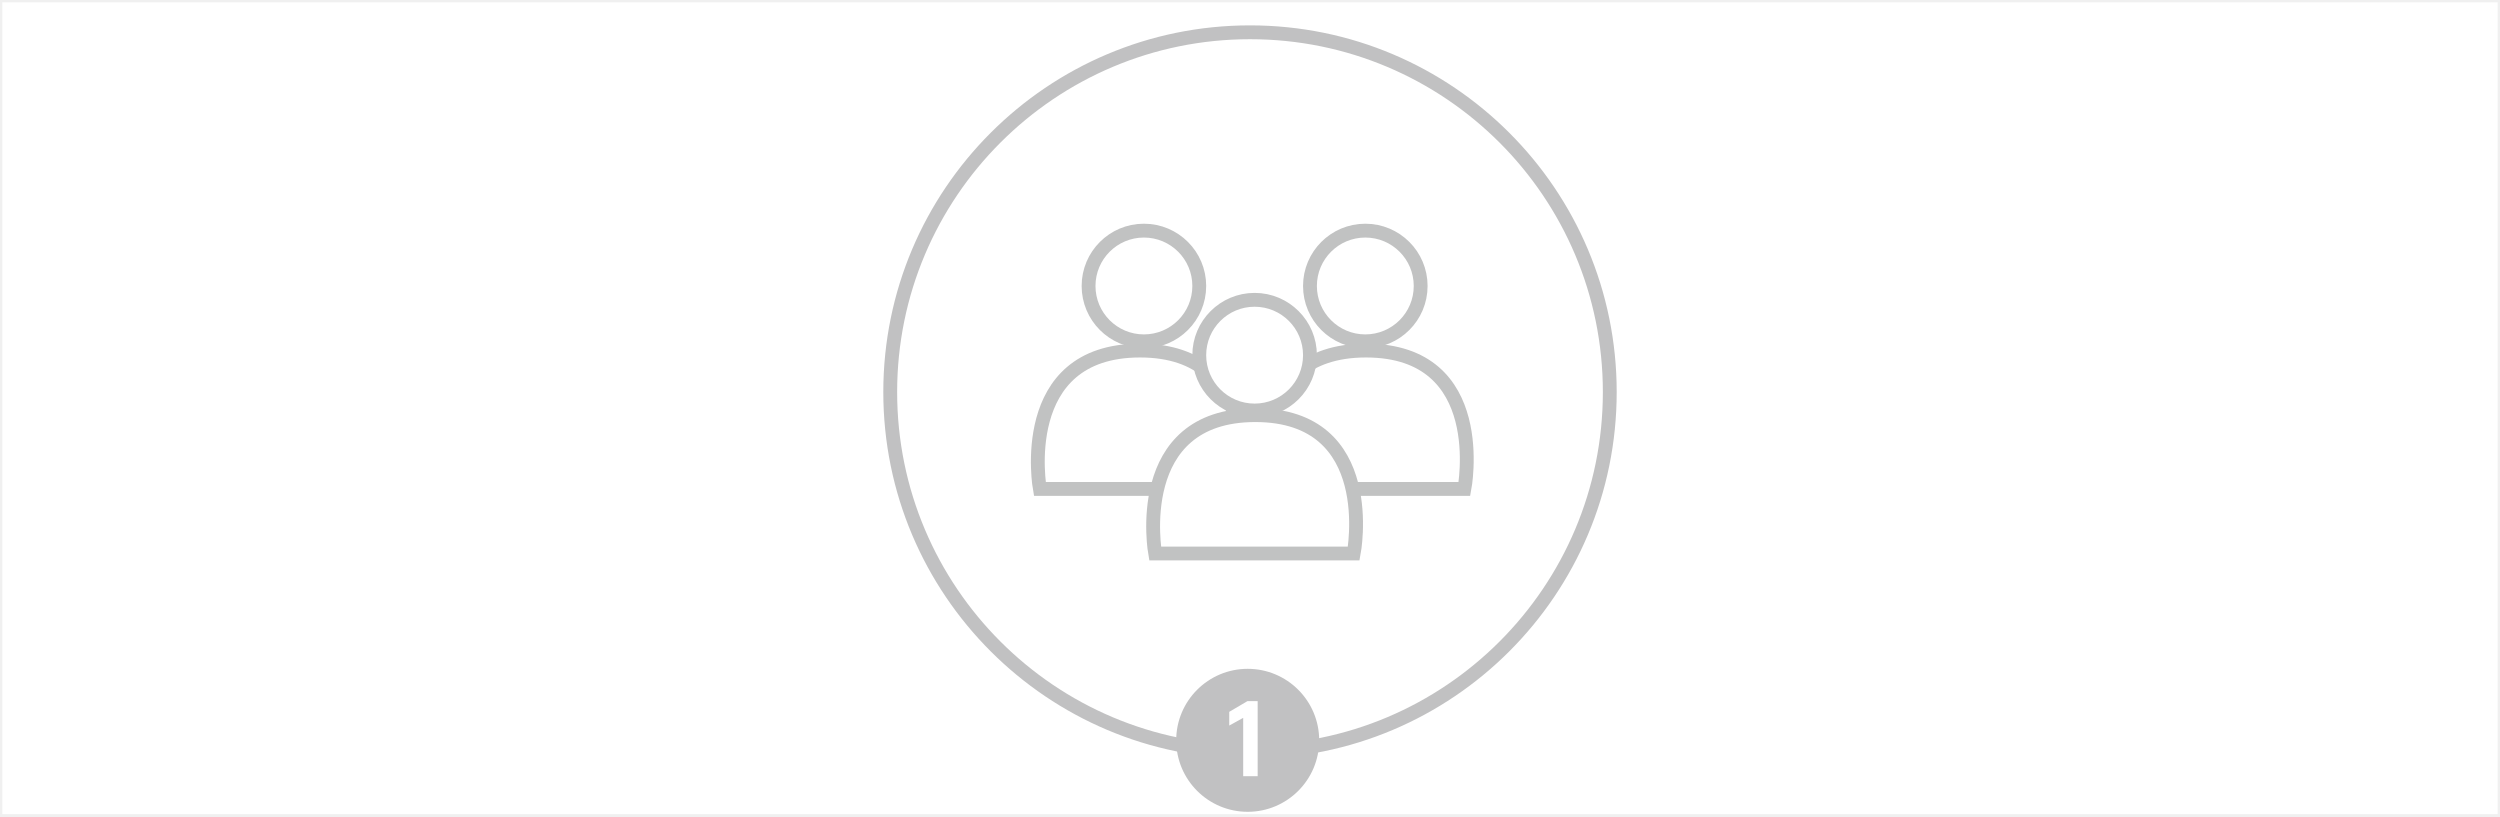
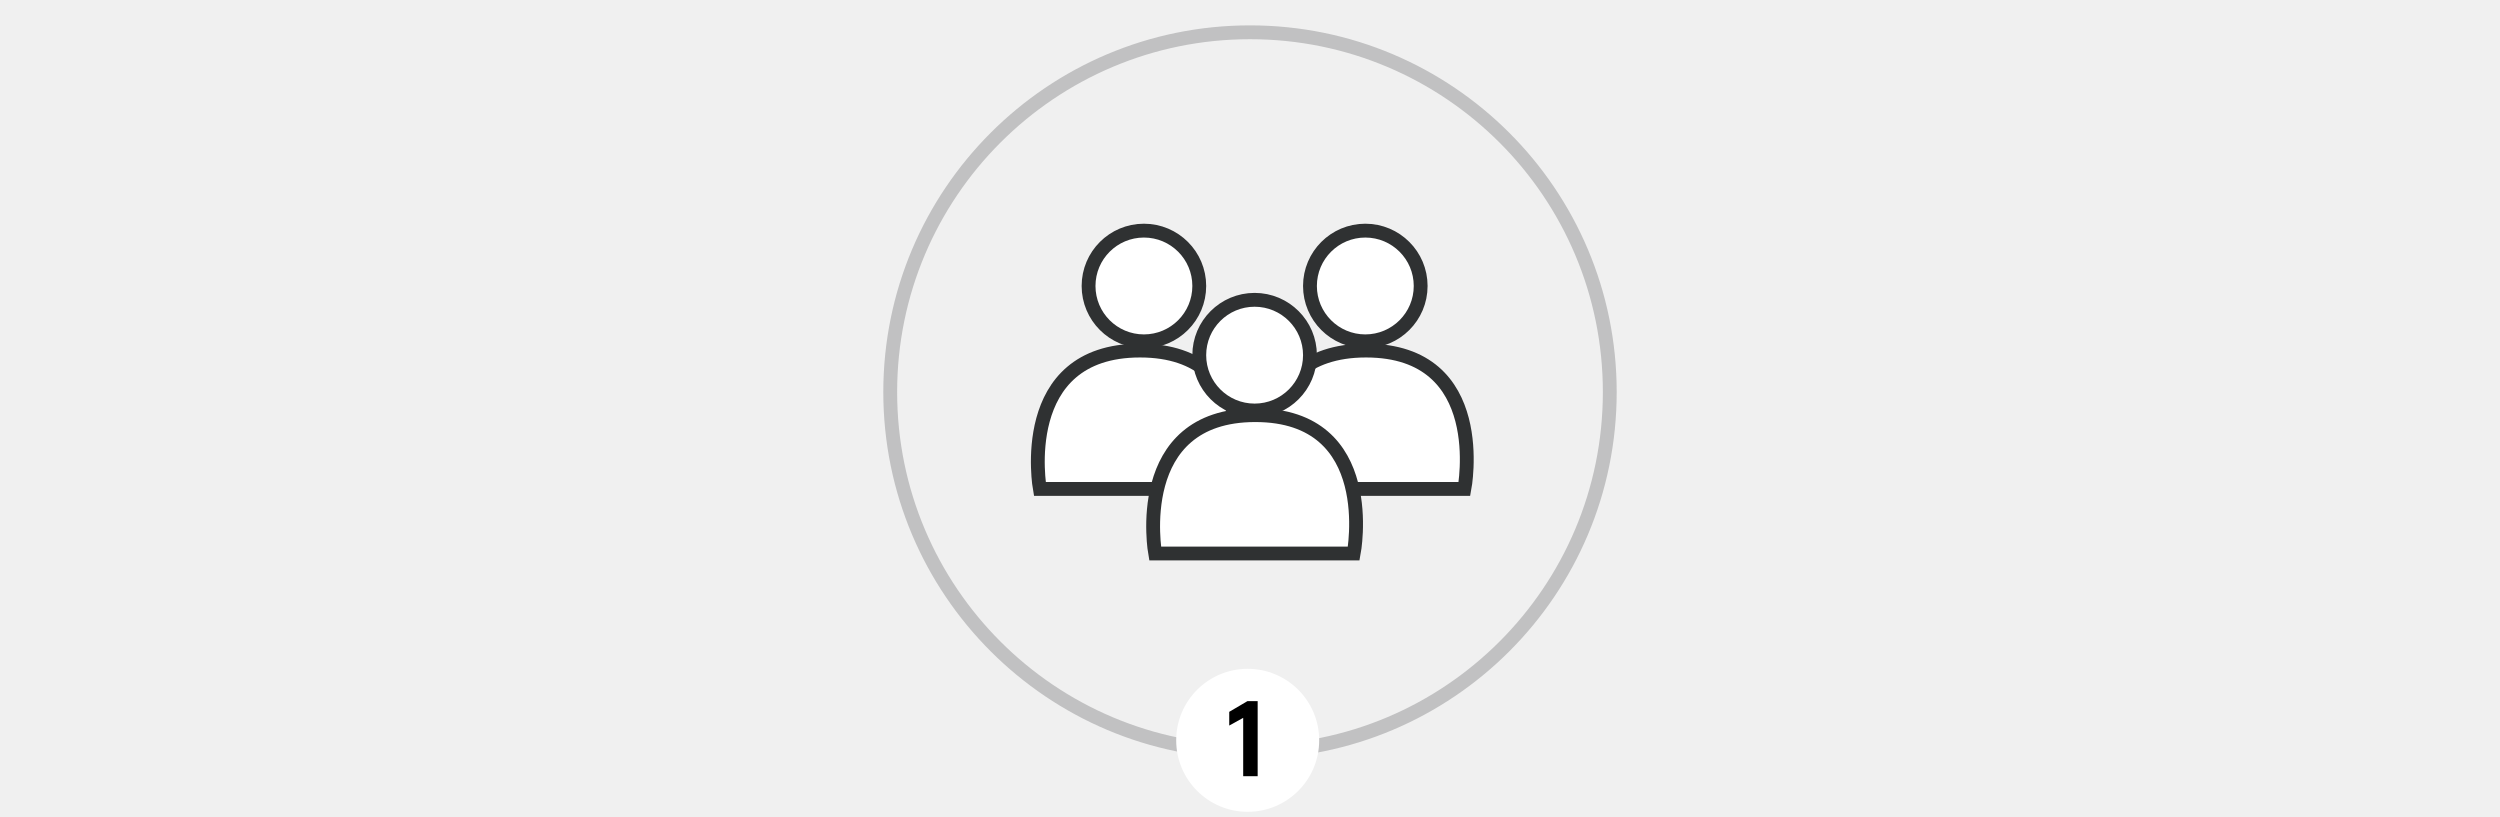
<svg xmlns="http://www.w3.org/2000/svg" width="542px" height="177px" viewBox="0 0 542 177" version="1.1">
  <g id="Page-1" stroke="none" stroke-width="1" fill="none" fill-rule="evenodd">
    <g id="step-1" transform="translate(1, 1)">
-       <rect id="Rectangle-4" stroke="#FFFFFF" fill="#FFFFFF" x="0" y="0" width="540" height="175" />
+       <rect id="Rectangle-4" x="0" y="0" width="540" height="175" />
      <circle id="Oval" stroke="#C1C1C2" stroke-width="3" cx="270" cy="84" r="78" />
-       <g id="Group" opacity="0.3" transform="translate(224, 49)">
+       <g id="Group" opacity="1" transform="translate(224, 49)">
        <path d="M49.435,56 C49.435,56 44.054,26 71.153,26 C98.252,26 92.486,56 92.486,56 L49.435,56 Z" id="Fill-1" fill="#FFFFFF" />
        <path d="M49.435,56 C49.435,56 44.054,26 71.153,26 C98.252,26 92.486,56 92.486,56 L49.435,56 Z" id="Stroke-3" stroke="#2F3132" stroke-width="3" />
        <path d="M35,12 C35,18.627 29.627,24 23,24 C16.373,24 11,18.627 11,12 C11,5.372 16.373,0 23,0 C29.627,0 35,5.372 35,12" id="Fill-5" fill="#FFFFFF" />
        <path d="M35,12 C35,18.627 29.627,24 23,24 C16.373,24 11,18.627 11,12 C11,5.372 16.373,0 23,0 C29.627,0 35,5.372 35,12 Z" id="Stroke-7" stroke="#2F3132" stroke-width="3" />
        <path d="M83,12 C83,18.627 77.627,24 71,24 C64.373,24 59,18.627 59,12 C59,5.372 64.373,0 71,0 C77.627,0 83,5.372 83,12" id="Fill-9" fill="#FFFFFF" />
        <path d="M83,12 C83,18.627 77.627,24 71,24 C64.373,24 59,18.627 59,12 C59,5.372 64.373,0 71,0 C77.627,0 83,5.372 83,12 Z" id="Stroke-11" stroke="#2F3132" stroke-width="3" />
        <path d="M0.435,56 C0.435,56 -4.946,26 22.153,26 C49.252,26 43.486,56 43.486,56 L0.435,56 Z" id="Fill-13" fill="#FFFFFF" />
        <path d="M0.435,56 C0.435,56 -4.946,26 22.153,26 C49.252,26 43.486,56 43.486,56 L0.435,56 Z" id="Stroke-15" stroke="#2F3132" stroke-width="3" />
        <path d="M59,27 C59,33.627 53.627,39 47,39 C40.373,39 35,33.627 35,27 C35,20.373 40.373,15 47,15 C53.627,15 59,20.373 59,27" id="Fill-17" fill="#FFFFFF" />
        <path d="M59,27 C59,33.627 53.627,39 47,39 C40.373,39 35,33.627 35,27 C35,20.373 40.373,15 47,15 C53.627,15 59,20.373 59,27 Z" id="Stroke-19" stroke="#2F3132" stroke-width="3" />
        <path d="M25.435,70 C25.435,70 20.053,40 47.153,40 C74.252,40 68.486,70 68.486,70 L25.435,70 Z" id="Fill-21" fill="#FFFFFF" />
        <path d="M25.435,70 C25.435,70 20.053,40 47.153,40 C74.252,40 68.486,70 68.486,70 L25.435,70 Z" id="Stroke-23" stroke="#2F3132" stroke-width="3" />
      </g>
      <g id="Group-2" transform="translate(254, 144)">
-         <circle id="Oval" fill="#C1C1C2" cx="15.5" cy="15.5" r="15.5" />
-         <polygon id="1" fill="#FFFFFF" points="11.5 12.301 11.5 9.325 15.453 7 17.661 7 17.661 23.275 14.523 23.275 14.523 10.627" />
+         <circle id="Oval" fill="#fff" cx="15.5" cy="15.5" r="15.5" />
+         <polygon id="1" fill="#000" points="11.5 12.301 11.5 9.325 15.453 7 17.661 7 17.661 23.275 14.523 23.275 14.523 10.627" />
      </g>
    </g>
  </g>
</svg>
